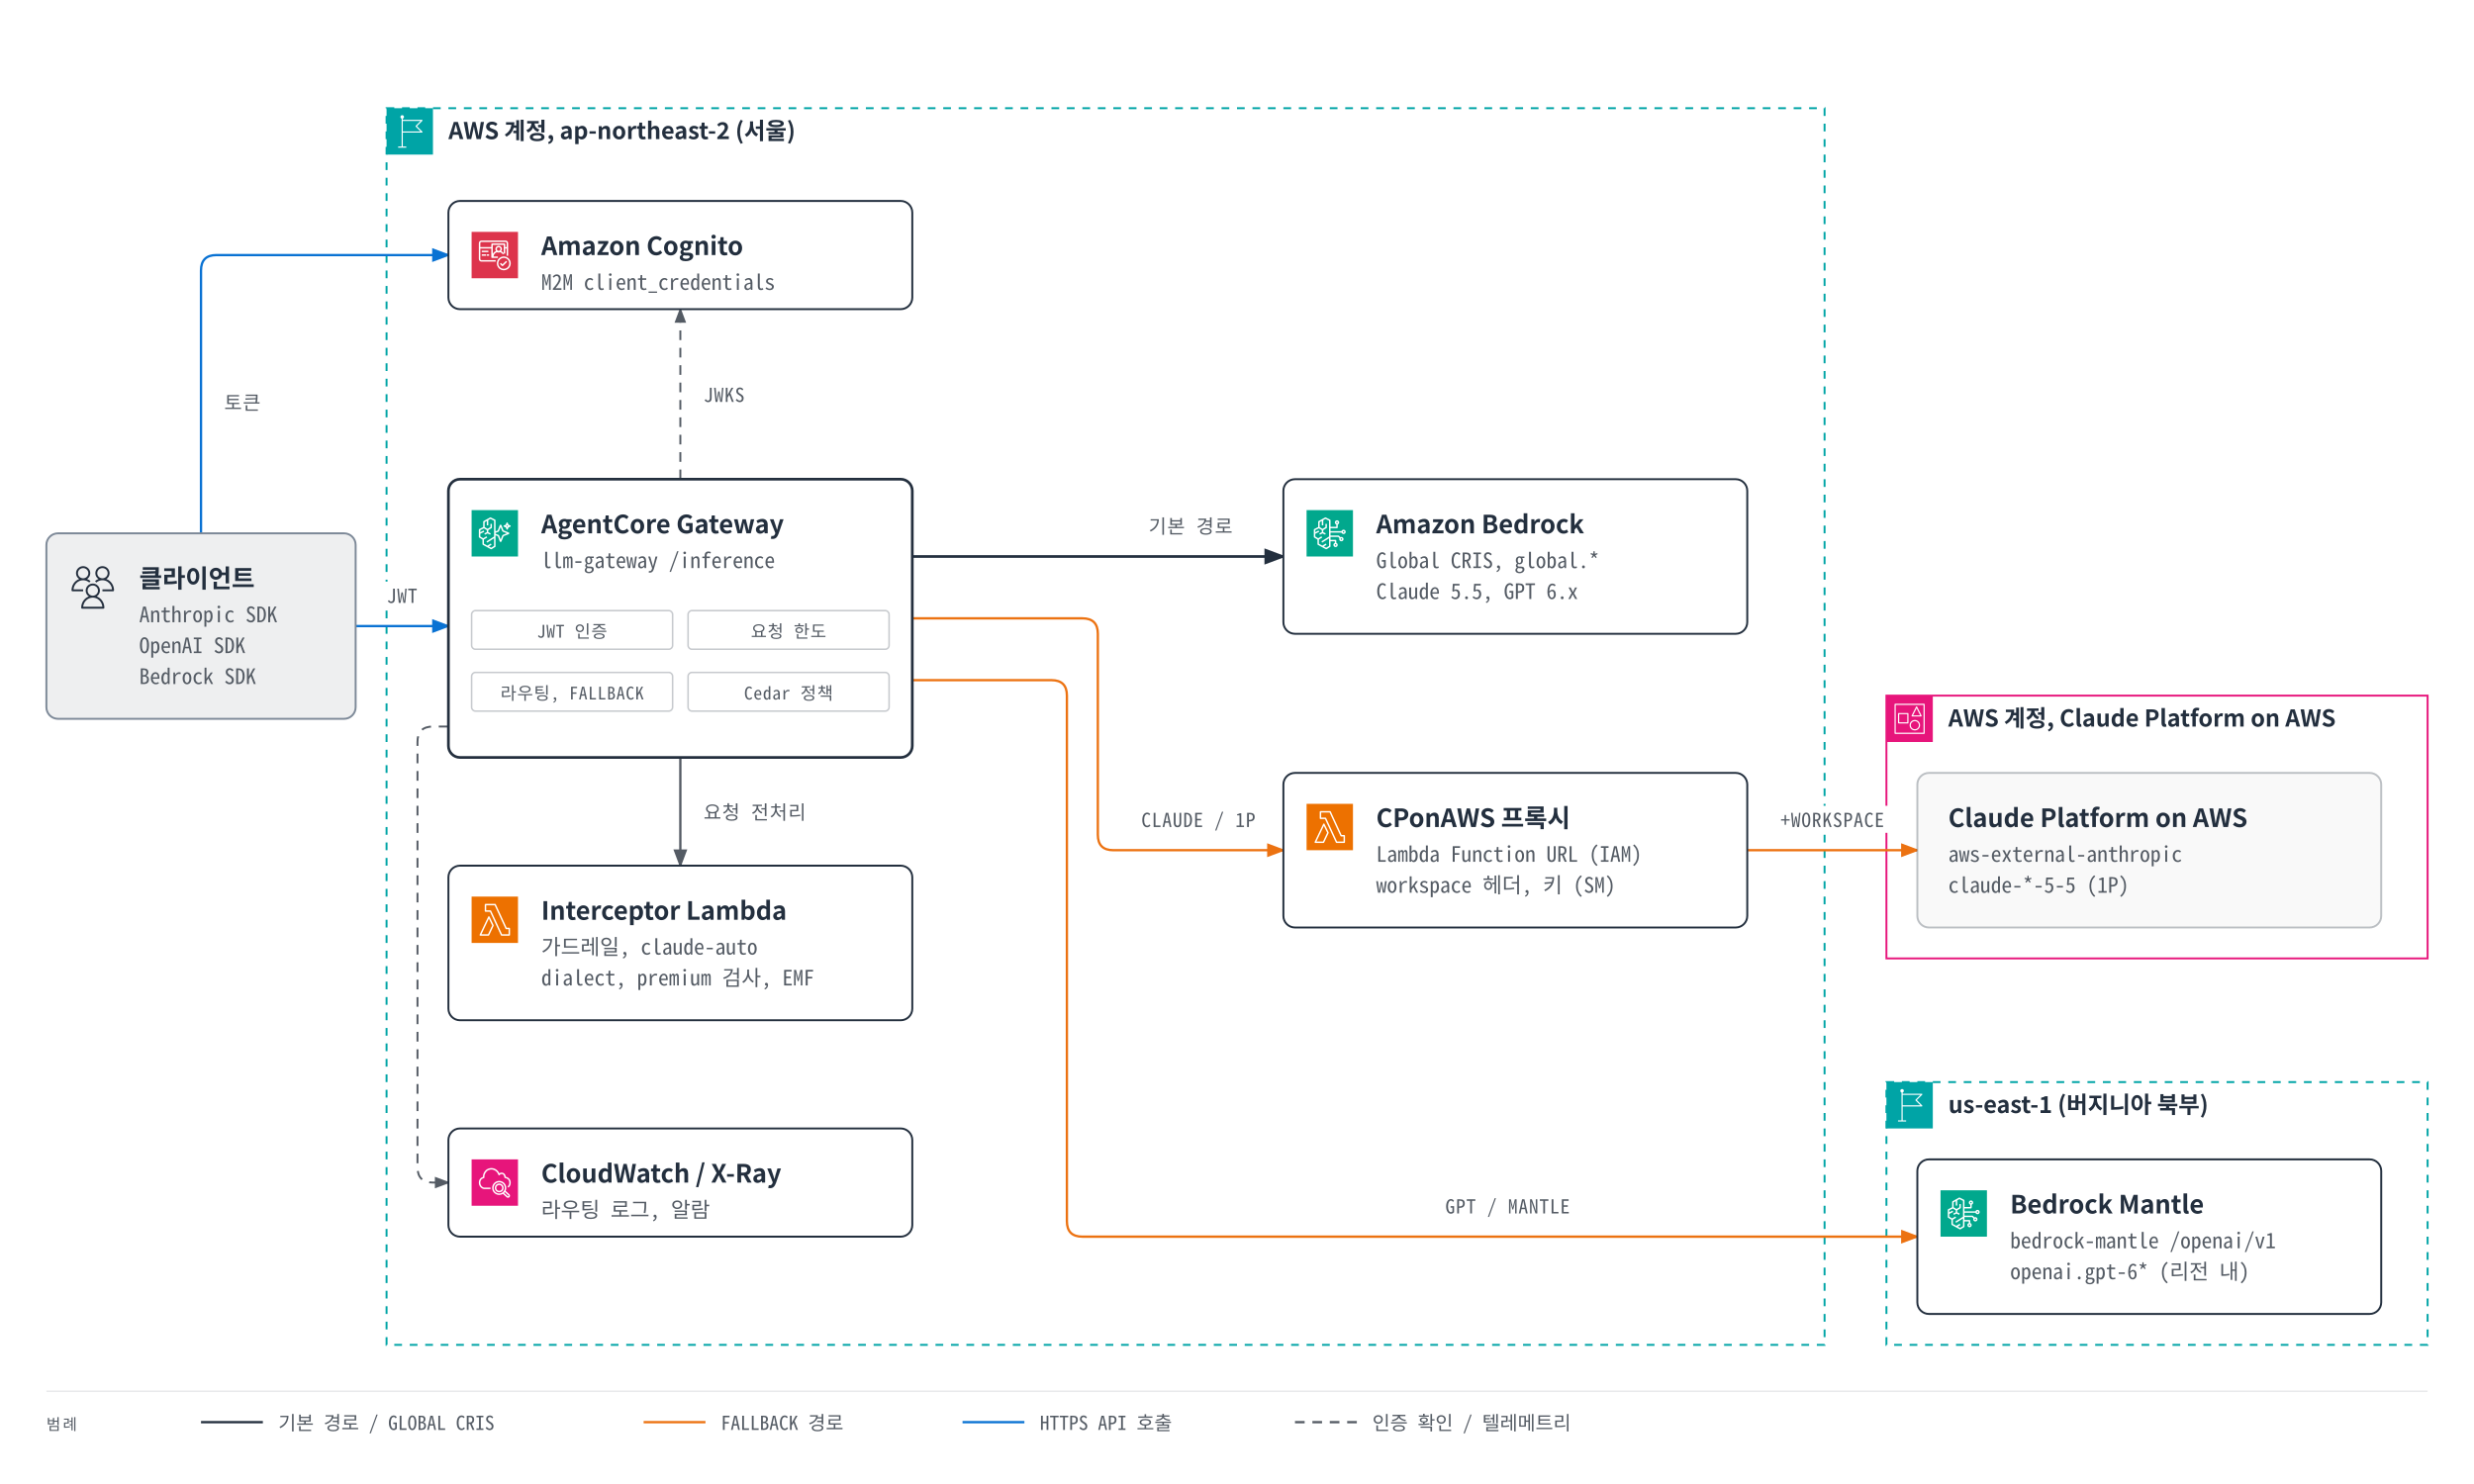
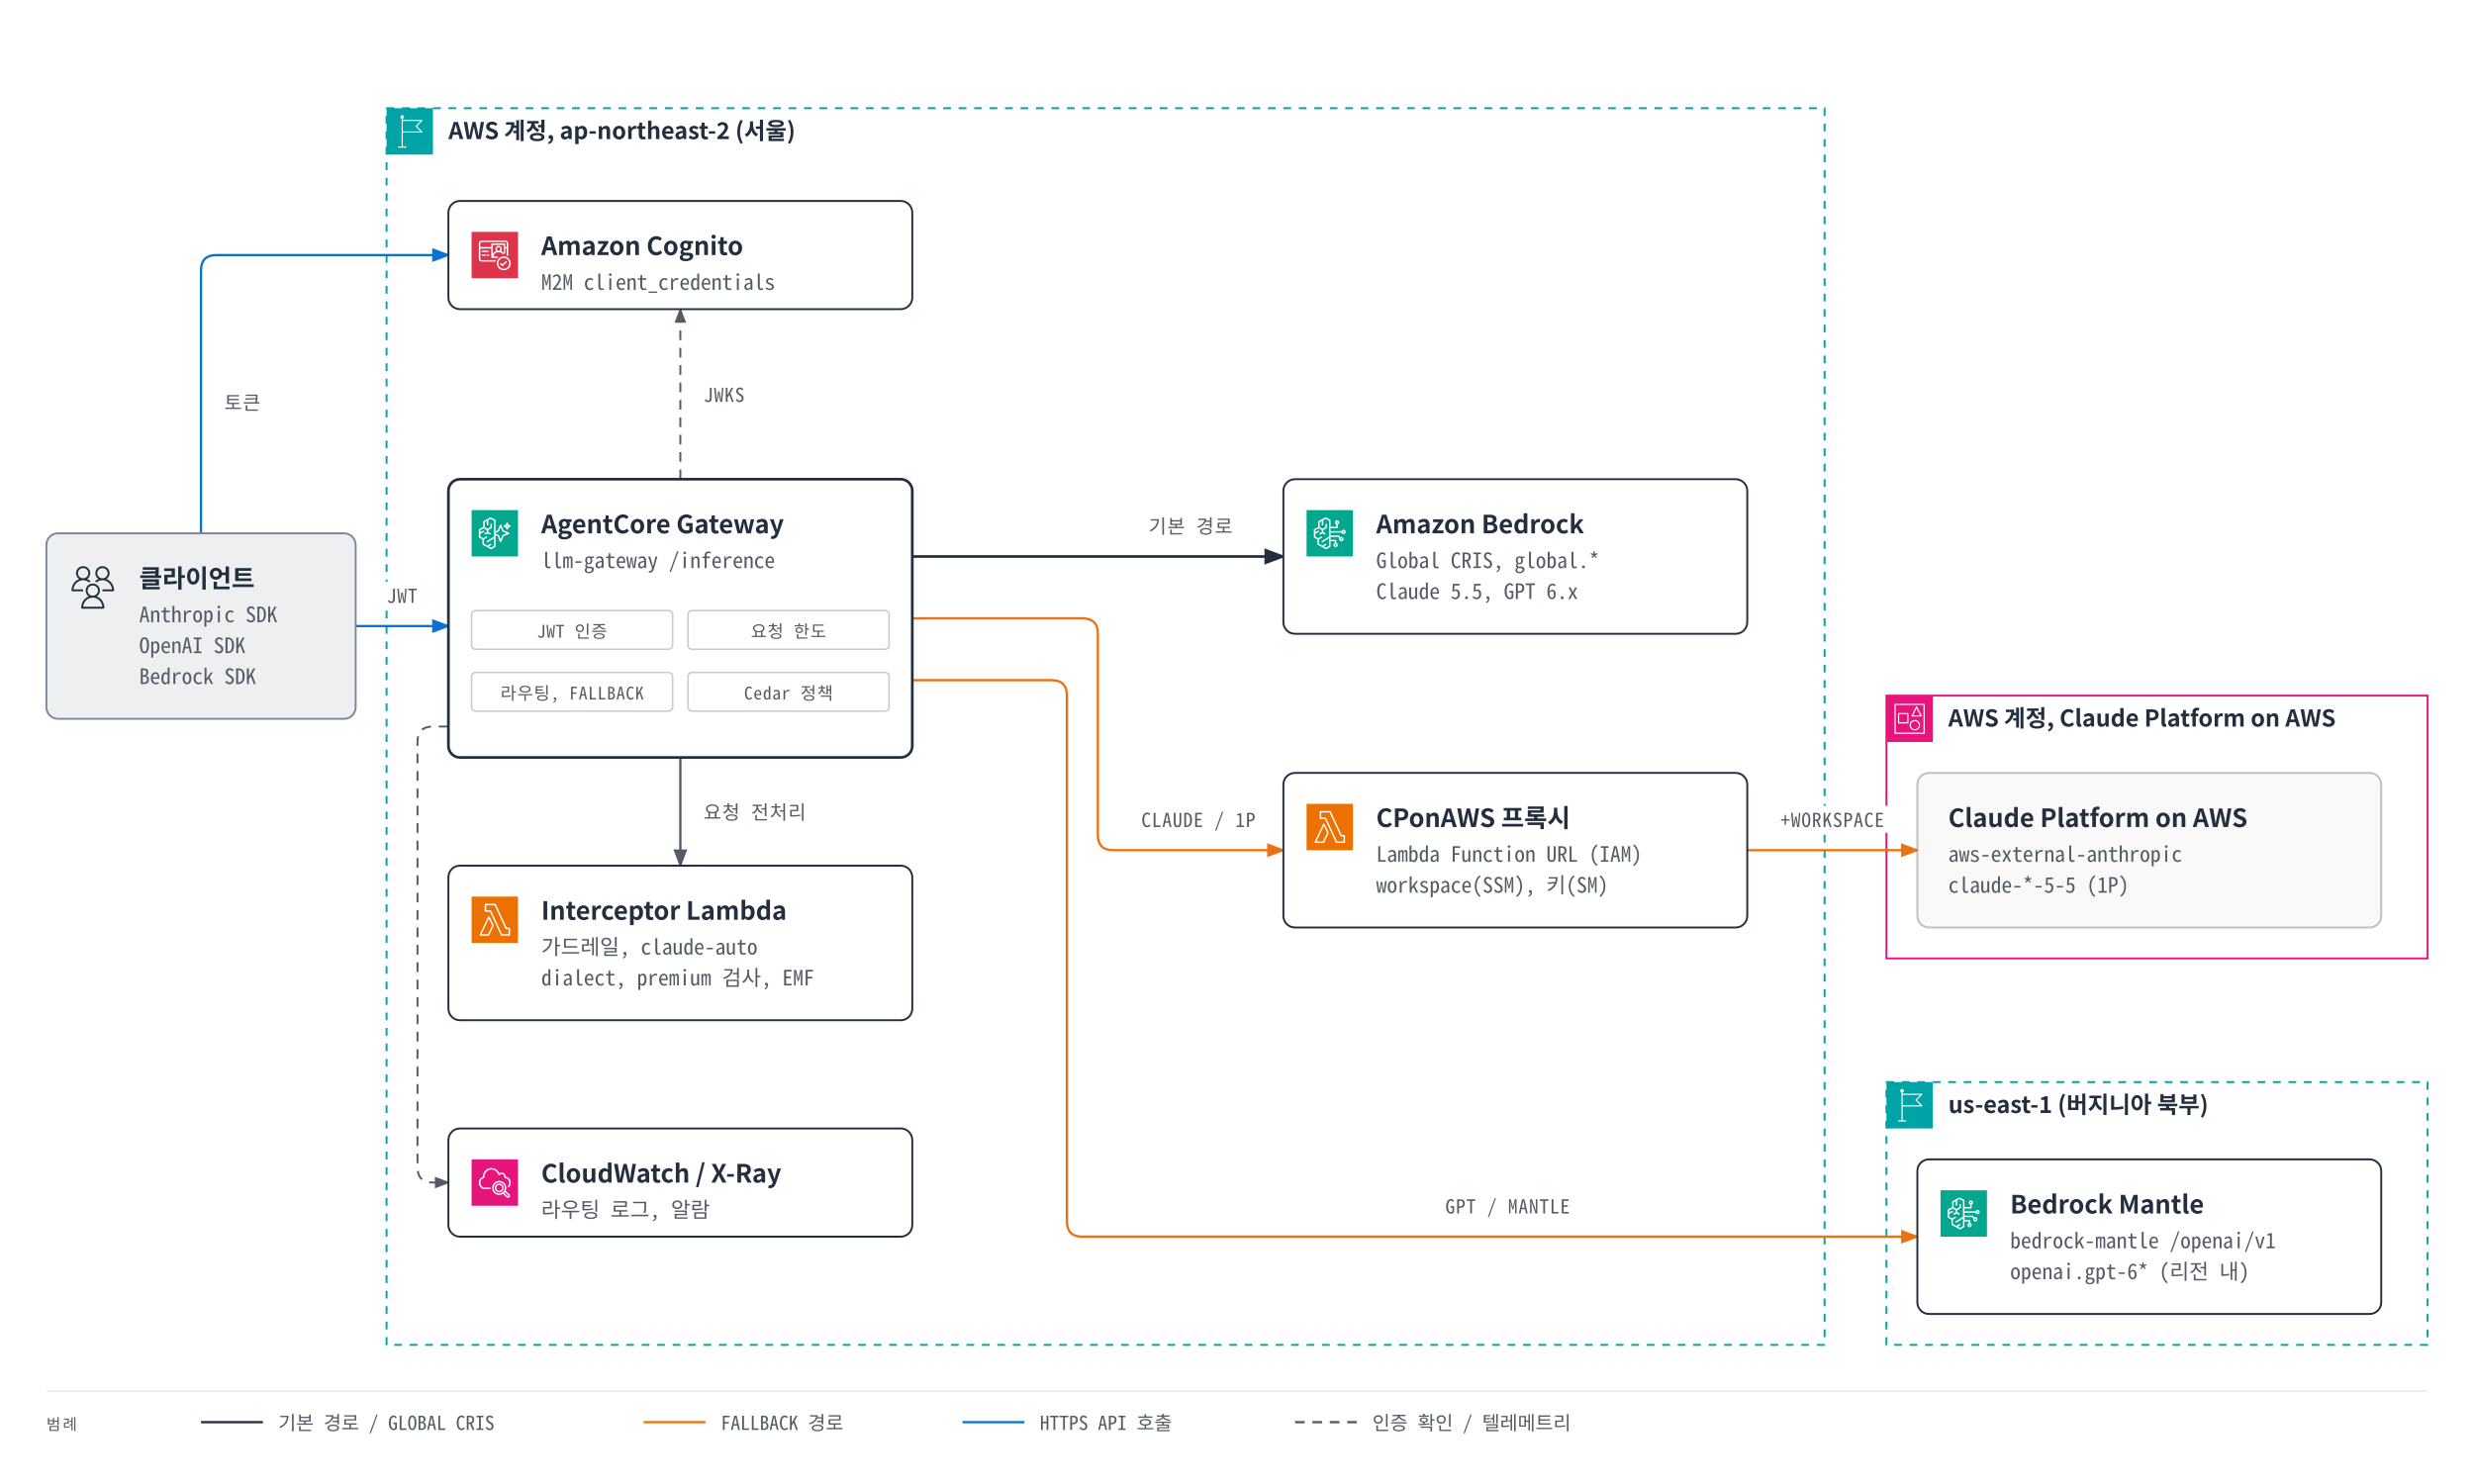
<svg xmlns="http://www.w3.org/2000/svg" viewBox="0 0 1280 768" role="img" aria-labelledby="arch-ko-title arch-ko-desc">
  <defs>
    <style>@font-face { font-family: 'Amazon Ember'; font-weight: 400; font-style: normal; src: local('Amazon Ember'), url('fonts/AmazonEmber_W_Rg.woff2') format('woff2'); }@font-face { font-family: 'Amazon Ember'; font-weight: 400; font-style: italic; src: local('Amazon Ember Italic'), local('Amazon Ember'), url('fonts/AmazonEmber_W_RgIt.woff2') format('woff2'); }@font-face { font-family: 'Amazon Ember'; font-weight: 600; font-style: normal; src: local('Amazon Ember Medium'), local('Amazon Ember'), url('fonts/AmazonEmber_W_SBd.woff2') format('woff2'); }@font-face { font-family: 'Amazon Ember'; font-weight: 700; font-style: normal; src: local('Amazon Ember Bold'), local('Amazon Ember'), url('fonts/AmazonEmber_W_Bd.woff2') format('woff2'); }@font-face { font-family: 'Amazon Ember Mono'; font-weight: 400; font-style: normal; src: local('Amazon Ember Mono'), url('fonts/AmazonEmberMono_W_Rg.woff2') format('woff2'); }@font-face { font-family: 'Amazon Ember Mono'; font-weight: 700; font-style: normal; src: local('Amazon Ember Mono Bold'), local('Amazon Ember Mono'), url('fonts/AmazonEmberMono_W_Bd.woff2') format('woff2'); }</style>
    <marker id="arch-ko-arrow" markerWidth="8" markerHeight="6" refX="7" refY="3" orient="auto">
      <polygon points="0 0, 8 3, 0 6" fill="#545B64" />
    </marker>
    <marker id="arch-ko-accent" markerWidth="8" markerHeight="6" refX="7" refY="3" orient="auto">
      <polygon points="0 0, 8 3, 0 6" fill="#EC7211" />
    </marker>
    <marker id="arch-ko-link" markerWidth="8" markerHeight="6" refX="7" refY="3" orient="auto">
      <polygon points="0 0, 8 3, 0 6" fill="#0972D3" />
    </marker>
    <marker id="arch-ko-ink" markerWidth="8" markerHeight="6" refX="7" refY="3" orient="auto">
      <polygon points="0 0, 8 3, 0 6" fill="#232F3E" />
    </marker>
  </defs>
  <rect width="100%" height="100%" fill="#ffffff" />
  <rect x="200" y="56" width="744" height="640" fill="none" stroke="#00A4A6" stroke-width="1" stroke-dasharray="4,4" />
  <g transform="translate(200,56) scale(0.6)" aria-hidden="true">
    <g stroke="none" stroke-width="1" fill="none" fill-rule="evenodd">
      <rect fill="#00A4A6" x="0" y="0" width="40" height="40" />
      <path d="M14,20.026 L14,11.026 L29.293,11.026 L25.146,15.172 C24.951,15.368 24.951,15.684 25.146,15.88 L29.293,20.026 L14,20.026 Z M26.207,15.526 L30.854,10.88 C30.996,10.736 31.039,10.522 30.962,10.335 C30.885,10.148 30.702,10.026 30.5,10.026 L14,10.026 L14,8.97 C14.596,8.76 15.026,8.198 15.026,7.531 C15.026,6.687 14.34,6 13.495,6 C12.65,6 11.963,6.687 11.963,7.531 C11.963,8.201 12.398,8.766 13,8.973 L13,33.026 L10,33.026 L10,34.026 L17,34.026 L17,33.026 L14,33.026 L14,21.026 L30.5,21.026 C30.702,21.026 30.885,20.904 30.962,20.717 C31.039,20.53 30.996,20.316 30.854,20.172 L26.207,15.526 Z" fill="#FFFFFF" />
    </g>
  </g>
  <text x="232" y="72" fill="#232F3E" font-size="12" font-weight="600" font-family="'Amazon Ember', 'Noto Sans CJK KR', 'Noto Sans KR', 'Apple SD Gothic Neo', 'Malgun Gothic', 'Helvetica Neue', Arial, sans-serif">AWS 계정, ap-northeast-2 (서울)</text>
  <rect x="976" y="360" width="280" height="136" fill="none" stroke="#E7157B" stroke-width="1" />
  <g transform="translate(976,360) scale(0.6)" aria-hidden="true">
    <g stroke="none" stroke-width="1" fill="none" fill-rule="evenodd">
      <rect fill="#E7157B" x="0" y="0" width="40" height="40" />
      <path d="M24.5,22 C26.43,22 28,23.57 28,25.5 C28,27.43 26.43,29 24.5,29 C22.57,29 21,27.43 21,25.5 C21,23.57 22.57,22 24.5,22 L24.5,22 Z M24.5,30 C26.981,30 29,27.981 29,25.5 C29,23.019 26.981,21 24.5,21 C22.019,21 20,23.019 20,25.5 C20,27.981 22.019,30 24.5,30 L24.5,30 Z M26.023,10.88 L29.084,17 L22.963,17 L26.023,10.88 Z M22.154,18 L29.893,18 C30.065,18 30.227,17.91 30.318,17.763 C30.409,17.615 30.417,17.432 30.34,17.276 L26.471,9.538 C26.301,9.2 25.746,9.2 25.576,9.538 L21.707,17.276 C21.63,17.432 21.638,17.615 21.729,17.763 C21.82,17.91 21.981,18 22.154,18 L22.154,18 Z M11,23 L18,23 L18,16 L11,16 L11,23 Z M10.5,24 L18.5,24 C18.776,24 19,23.776 19,23.5 L19,15.5 C19,15.224 18.776,15 18.5,15 L10.5,15 C10.224,15 10,15.224 10,15.5 L10,23.5 C10,23.776 10.224,24 10.5,24 L10.5,24 Z M8,32 L32,32 L32,8 L8,8 L8,32 Z M32.5,7 L7.5,7 C7.224,7 7,7.224 7,7.5 L7,32.5 C7,32.776 7.224,33 7.5,33 L32.5,33 C32.776,33 33,32.776 33,32.5 L33,7.5 C33,7.224 32.776,7 32.5,7 L32.5,7 Z" fill="#FFFFFF" />
    </g>
  </g>
  <text x="1008" y="376" fill="#232F3E" font-size="12" font-weight="600" font-family="'Amazon Ember', 'Noto Sans CJK KR', 'Noto Sans KR', 'Apple SD Gothic Neo', 'Malgun Gothic', 'Helvetica Neue', Arial, sans-serif">AWS 계정, Claude Platform on AWS</text>
  <rect x="976" y="560" width="280" height="136" fill="none" stroke="#00A4A6" stroke-width="1" stroke-dasharray="4,4" />
  <g transform="translate(976,560) scale(0.6)" aria-hidden="true">
    <g stroke="none" stroke-width="1" fill="none" fill-rule="evenodd">
      <rect fill="#00A4A6" x="0" y="0" width="40" height="40" />
      <path d="M14,20.026 L14,11.026 L29.293,11.026 L25.146,15.172 C24.951,15.368 24.951,15.684 25.146,15.88 L29.293,20.026 L14,20.026 Z M26.207,15.526 L30.854,10.88 C30.996,10.736 31.039,10.522 30.962,10.335 C30.885,10.148 30.702,10.026 30.5,10.026 L14,10.026 L14,8.97 C14.596,8.76 15.026,8.198 15.026,7.531 C15.026,6.687 14.34,6 13.495,6 C12.65,6 11.963,6.687 11.963,7.531 C11.963,8.201 12.398,8.766 13,8.973 L13,33.026 L10,33.026 L10,34.026 L17,34.026 L17,33.026 L14,33.026 L14,21.026 L30.5,21.026 C30.702,21.026 30.885,20.904 30.962,20.717 C31.039,20.53 30.996,20.316 30.854,20.172 L26.207,15.526 Z" fill="#FFFFFF" />
    </g>
  </g>
  <text x="1008" y="576" fill="#232F3E" font-size="12" font-weight="600" font-family="'Amazon Ember', 'Noto Sans CJK KR', 'Noto Sans KR', 'Apple SD Gothic Neo', 'Malgun Gothic', 'Helvetica Neue', Arial, sans-serif">us-east-1 (버지니아 북부)</text>
  <path d="M 104,276 V 140 Q 104,132 112,132 H 232" fill="none" stroke="#0972D3" stroke-width="1.2" marker-end="url(#arch-ko-link)" />
  <rect x="112" y="201" width="32" height="14" rx="2" fill="#ffffff" />
  <text x="116" y="212" fill="#545B64" font-size="10" font-family="'Amazon Ember Mono', 'D2Coding', 'Noto Sans Mono CJK KR', ui-monospace, monospace" text-anchor="start" letter-spacing="0.04em">토큰</text>
  <path d="M 184,324 H 232" fill="none" stroke="#0972D3" stroke-width="1.2" marker-end="url(#arch-ko-link)" />
  <rect x="192" y="301" width="32" height="14" rx="2" fill="#ffffff" />
  <text x="208" y="312" fill="#545B64" font-size="10" font-family="'Amazon Ember Mono', 'D2Coding', 'Noto Sans Mono CJK KR', ui-monospace, monospace" text-anchor="middle" letter-spacing="0.04em">JWT</text>
  <path d="M 352,248 V 160" fill="none" stroke="#545B64" stroke-width="1" stroke-dasharray="5,4" marker-end="url(#arch-ko-arrow)" />
  <rect x="360" y="197" width="36" height="14" rx="2" fill="#ffffff" />
  <text x="364" y="208" fill="#545B64" font-size="10" font-family="'Amazon Ember Mono', 'D2Coding', 'Noto Sans Mono CJK KR', ui-monospace, monospace" text-anchor="start" letter-spacing="0.04em">JWKS</text>
  <path d="M 352,392 V 448" fill="none" stroke="#545B64" stroke-width="1.2" marker-end="url(#arch-ko-arrow)" />
  <rect x="360" y="413" width="72" height="14" rx="2" fill="#ffffff" />
  <text x="364" y="424" fill="#545B64" font-size="10" font-family="'Amazon Ember Mono', 'D2Coding', 'Noto Sans Mono CJK KR', ui-monospace, monospace" text-anchor="start" letter-spacing="0.04em">요청 전처리</text>
  <path d="M 232,376 H 224 Q 216,376 216,384 V 604 Q 216,612 224,612 H 232" fill="none" stroke="#545B64" stroke-width="1" stroke-dasharray="5,4" marker-end="url(#arch-ko-arrow)" />
  <path d="M 472,288 H 664" fill="none" stroke="#232F3E" stroke-width="1.4" marker-end="url(#arch-ko-ink)" />
  <rect x="586" y="265" width="60" height="14" rx="2" fill="#ffffff" />
  <text x="616" y="276" fill="#545B64" font-size="10" font-family="'Amazon Ember Mono', 'D2Coding', 'Noto Sans Mono CJK KR', ui-monospace, monospace" text-anchor="middle" letter-spacing="0.04em">기본 경로</text>
  <path d="M 472,320 H 560 Q 568,320 568,328 V 432 Q 568,440 576,440 H 664" fill="none" stroke="#EC7211" stroke-width="1.2" marker-end="url(#arch-ko-accent)" />
  <rect x="576" y="417" width="88" height="14" rx="2" fill="#ffffff" />
  <text x="620" y="428" fill="#545B64" font-size="10" font-family="'Amazon Ember Mono', 'D2Coding', 'Noto Sans Mono CJK KR', ui-monospace, monospace" text-anchor="middle" letter-spacing="0.04em">CLAUDE / 1P</text>
  <path d="M 904,440 H 992" fill="none" stroke="#EC7211" stroke-width="1.2" marker-end="url(#arch-ko-accent)" />
  <rect x="908" y="417" width="80" height="14" rx="2" fill="#ffffff" />
  <text x="948" y="428" fill="#545B64" font-size="10" font-family="'Amazon Ember Mono', 'D2Coding', 'Noto Sans Mono CJK KR', ui-monospace, monospace" text-anchor="middle" letter-spacing="0.04em">+WORKSPACE</text>
  <path d="M 472,352 H 544 Q 552,352 552,360 V 632 Q 552,640 560,640 H 992" fill="none" stroke="#EC7211" stroke-width="1.2" marker-end="url(#arch-ko-accent)" />
  <rect x="734" y="617" width="92" height="14" rx="2" fill="#ffffff" />
  <text x="780" y="628" fill="#545B64" font-size="10" font-family="'Amazon Ember Mono', 'D2Coding', 'Noto Sans Mono CJK KR', ui-monospace, monospace" text-anchor="middle" letter-spacing="0.04em">GPT / MANTLE</text>
  <rect x="24" y="276" width="160" height="96" rx="6" fill="#ffffff" />
  <rect x="24" y="276" width="160" height="96" rx="6" fill="rgba(84,91,100,0.10)" stroke="#7D8998" stroke-width="1" />
  <g transform="translate(36,292) scale(0.5)" aria-hidden="true">
    <g stroke="none" stroke-width="1" fill="none" fill-rule="evenodd">
      <path d="M28.639,9.286 C28.639,6.371 31.052,4 34.019,4 C36.985,4 39.397,6.371 39.397,9.286 C39.397,12.201 36.985,14.572 34.019,14.572 C31.052,14.572 28.639,12.201 28.639,9.286 L28.639,9.286 Z M40.163,16.334 C39.516,15.932 38.833,15.6 38.128,15.333 C40.098,14.023 41.397,11.802 41.397,9.286 C41.397,5.269 38.087,2 34.019,2 C29.95,2 26.639,5.269 26.639,9.286 C26.639,11.796 27.932,14.014 29.895,15.325 C28.614,15.808 27.41,16.515 26.349,17.425 L27.652,18.943 C29.434,17.414 31.689,16.572 34,16.572 C35.802,16.572 37.569,17.077 39.109,18.033 C41.849,19.735 43.647,22.725 43.953,26 L34,26 L34,28 L45,28 C45.553,28 46,27.553 46,27 C46,22.657 43.764,18.57 40.163,16.334 L40.163,16.334 Z M8.639,9.286 C8.639,6.371 11.052,4 14.019,4 C16.985,4 19.397,6.371 19.397,9.286 C19.397,12.201 16.985,14.572 14.019,14.572 C11.052,14.572 8.639,12.201 8.639,9.286 L8.639,9.286 Z M14,26 L4.046,26 C4.53,20.717 8.81,16.572 14,16.572 C15.802,16.572 17.569,17.077 19.109,18.033 C19.541,18.302 19.958,18.608 20.349,18.943 L21.652,17.426 C21.184,17.024 20.684,16.657 20.163,16.334 C19.516,15.932 18.833,15.6 18.128,15.333 C20.098,14.023 21.397,11.802 21.397,9.286 C21.397,5.269 18.087,2 14.019,2 C9.95,2 6.639,5.269 6.639,9.286 C6.639,11.801 7.937,14.023 9.907,15.332 C5.302,17.071 2,21.638 2,27 C2,27.553 2.448,28 3,28 L14,28 L14,26 Z M14.046,44 C14.53,38.717 18.81,34.572 24,34.572 C25.802,34.572 27.569,35.077 29.109,36.033 C31.849,37.735 33.647,40.725 33.953,44 L14.046,44 Z M18.639,27.286 C18.639,24.371 21.052,22 24.019,22 C26.985,22 29.397,24.371 29.397,27.286 C29.397,30.201 26.985,32.572 24.019,32.572 C21.052,32.572 18.639,30.201 18.639,27.286 L18.639,27.286 Z M30.163,34.334 C29.516,33.932 28.833,33.6 28.128,33.333 C30.098,32.023 31.397,29.802 31.397,27.286 C31.397,23.269 28.087,20 24.019,20 C19.95,20 16.639,23.269 16.639,27.286 C16.639,29.801 17.937,32.023 19.907,33.332 C15.302,35.071 12,39.638 12,45 C12,45.553 12.448,46 13,46 L35,46 C35.553,46 36,45.553 36,45 C36,40.657 33.764,36.57 30.163,34.334 L30.163,34.334 Z" fill="#242F3E" />
    </g>
  </g>
  <text x="72" y="304" fill="#232F3E" font-size="13" font-weight="600" font-family="'Amazon Ember', 'Noto Sans CJK KR', 'Noto Sans KR', 'Apple SD Gothic Neo', 'Malgun Gothic', 'Helvetica Neue', Arial, sans-serif">클라이언트</text>
  <text x="72" y="322" fill="#545B64" font-size="11" font-family="'Amazon Ember Mono', 'D2Coding', 'Noto Sans Mono CJK KR', ui-monospace, monospace">Anthropic SDK</text>
  <text x="72" y="338" fill="#545B64" font-size="11" font-family="'Amazon Ember Mono', 'D2Coding', 'Noto Sans Mono CJK KR', ui-monospace, monospace">OpenAI SDK</text>
  <text x="72" y="354" fill="#545B64" font-size="11" font-family="'Amazon Ember Mono', 'D2Coding', 'Noto Sans Mono CJK KR', ui-monospace, monospace">Bedrock SDK</text>
  <rect x="232" y="104" width="240" height="56" rx="6" fill="#ffffff" />
  <rect x="232" y="104" width="240" height="56" rx="6" fill="#ffffff" stroke="#232F3E" stroke-width="1" />
  <g transform="translate(244,120) scale(0.375)" aria-hidden="true">
    <g stroke="none" stroke-width="1" fill="none" fill-rule="evenodd">
      <g fill="#DD344C">
        <rect x="0" y="0" width="64" height="64" />
      </g>
      <path d="M48.385,21.006 L48.385,15.703 C48.385,14.781 47.767,14.001 47.035,14.001 L13.371,14.001 C12.638,14.001 12.02,14.781 12.02,15.703 L12.02,21.006 L27.172,21.006 L27.172,17.004 C27.172,16.451 27.624,16.003 28.182,16.003 L45.355,16.003 C45.913,16.003 46.365,16.451 46.365,17.004 L46.365,21.006 L48.385,21.006 Z M44.345,18.004 L29.193,18.004 L29.193,30.388 C30.153,28.588 31.747,27.159 33.726,26.403 C33.119,25.632 32.772,24.674 32.772,23.666 C32.772,21.199 34.811,19.192 37.318,19.192 C39.824,19.192 41.864,21.199 41.864,23.666 C41.864,24.74 41.466,25.752 40.784,26.545 C42.197,27.161 43.436,28.145 44.345,29.391 L44.345,18.004 Z M39.843,23.666 C39.843,22.302 38.711,21.194 37.318,21.194 C35.925,21.194 34.793,22.302 34.793,23.666 C34.793,24.563 35.291,25.389 36.094,25.824 C36.845,26.229 37.773,26.236 38.538,25.823 C39.343,25.389 39.843,24.563 39.843,23.666 L39.843,23.666 Z M48.386,33.015 L48.385,23.008 L46.365,23.008 L46.365,30.013 L44.652,30.013 L43.006,30.998 C42.16,29.613 40.805,28.574 39.251,28.104 C37.877,28.711 36.272,28.705 34.915,28.104 C32.253,28.906 30.405,31.264 30.235,34.016 L36.264,34.016 L36.264,36.017 L28.182,36.017 C27.624,36.017 27.172,35.569 27.172,35.016 L27.172,23.008 L12.02,23.008 L12.02,37.318 C12.02,38.24 12.638,39.019 13.371,39.019 L33.233,39.019 L33.233,41.021 L13.371,41.021 C11.512,41.021 10,39.359 10,37.318 L10,15.703 C10,13.661 11.512,12 13.371,12 L47.035,12 C48.893,12 50.405,13.661 50.405,15.703 L50.405,33.015 L48.386,33.015 Z M43.305,46.994 L48.932,41.42 L47.503,40.005 L42.591,44.871 L40.476,42.776 L39.047,44.191 L41.877,46.994 C42.066,47.182 42.322,47.287 42.591,47.287 C42.859,47.287 43.115,47.182 43.305,46.994 L43.305,46.994 Z M45.317,35.963 L45.317,35.963 C47.817,36.266 49.998,37.782 51.15,40.02 C51.84,41.36 52.107,42.863 51.923,44.364 C51.742,45.849 51.132,47.232 50.158,48.361 C49.466,49.164 48.592,49.828 47.632,50.279 C46.346,50.886 44.914,51.117 43.489,50.944 C42.105,50.776 40.798,50.234 39.709,49.377 C37.618,47.73 36.562,45.174 36.884,42.543 C37.188,40.055 38.707,37.885 40.948,36.737 C42.019,36.189 43.195,35.908 44.393,35.908 C44.7,35.908 45.008,35.926 45.317,35.963 L45.317,35.963 Z M48.498,52.087 C49.713,51.516 50.82,50.676 51.694,49.661 C52.927,48.231 53.699,46.482 53.929,44.605 C54.161,42.708 53.823,40.807 52.95,39.11 C51.492,36.279 48.731,34.36 45.562,33.977 C43.65,33.742 41.729,34.085 40.02,34.96 C37.185,36.411 35.262,39.156 34.878,42.301 C34.472,45.63 35.808,48.86 38.452,50.944 C39.832,52.03 41.49,52.718 43.245,52.93 C43.633,52.977 44.023,53 44.41,53 C45.823,53 47.217,52.691 48.498,52.087 L48.498,52.087 Z M21.111,33.015 L24.142,33.015 L24.142,31.013 L21.111,31.013 L21.111,33.015 Z M14.041,33.015 L20.101,33.015 L20.101,31.013 L14.041,31.013 L14.041,33.015 Z M14.041,28.011 L23.132,28.011 L23.132,26.01 L14.041,26.01 L14.041,28.011 Z" fill="#FFFFFF" />
    </g>
  </g>
  <text x="280" y="132" fill="#232F3E" font-size="13" font-weight="600" font-family="'Amazon Ember', 'Noto Sans CJK KR', 'Noto Sans KR', 'Apple SD Gothic Neo', 'Malgun Gothic', 'Helvetica Neue', Arial, sans-serif">Amazon Cognito</text>
  <text x="280" y="150" fill="#545B64" font-size="11" font-family="'Amazon Ember Mono', 'D2Coding', 'Noto Sans Mono CJK KR', ui-monospace, monospace">M2M client_credentials</text>
  <rect x="232" y="248" width="240" height="144" rx="6" fill="#ffffff" />
  <rect x="232" y="248" width="240" height="144" rx="6" fill="#ffffff" stroke="#232F3E" stroke-width="1.4" />
  <g transform="translate(244,264) scale(0.375)" aria-hidden="true">
    <g>
      <rect width="64" height="64" fill="#01A88D" />
      <path d="M53.372 21.073L50.897 20.08L49.933 17.634C49.781 17.252 49.413 17.001 49.002 17.001C48.591 17.002 48.222 17.253 48.071 17.636L47.098 20.116L44.638 21.07C44.253 21.22 43.999 21.591 44 22.005C44.001 22.418 44.257 22.789 44.643 22.936L47.155 23.897L48.062 26.348C48.205 26.735 48.572 26.995 48.985 27.001H49C49.407 27.001 49.774 26.754 49.928 26.375L50.938 23.869L53.36 22.934C53.743 22.786 53.997 22.418 54 22.007C54.003 21.597 53.754 21.226 53.372 21.073ZM49.813 22.159C49.556 22.259 49.35 22.461 49.246 22.718L49.04 23.229L48.873 22.777C48.773 22.507 48.562 22.293 48.293 22.19L47.782 21.995L48.23 21.821C48.49 21.72 48.697 21.515 48.799 21.254L49.004 20.732L49.159 21.127C49.25 21.437 49.488 21.686 49.793 21.792L50.27 21.983L49.813 22.159ZM51.215 30.853L44.008 27.963L41.197 20.838C41.008 20.357 40.551 20.046 40.034 20.046C39.517 20.046 39.059 20.357 38.87 20.839L36.031 28.075L33.001 29.251L33.002 13.998C33.002 13.619 32.788 13.273 32.449 13.104L26.447 10.105C26.151 9.958 25.803 9.966 25.515 10.126L16.515 15.126C16.197 15.302 16 15.637 16 16V23.382L10.553 26.105C10.214 26.275 10 26.621 10 27V37C10 37.351 10.184 37.677 10.485 37.857L15 40.566V47C15 47.366 15.2 47.703 15.521 47.878L26.521 53.878C26.671 53.959 26.835 54 27 54C27.179 54 27.356 53.952 27.515 53.857L32.515 50.857C32.815 50.677 33 50.351 33 50L33.001 34.765L36.214 35.993L38.866 43.162C39.046 43.649 39.499 43.97 40.019 43.977C40.025 43.977 40.032 43.978 40.039 43.978C40.551 43.978 41.004 43.673 41.198 43.195L44.14 35.905L51.199 33.18C51.682 32.994 51.996 32.539 52 32.022C52.003 31.504 51.695 31.045 51.215 30.853ZM26.977 51.848L23.774 50.102L27.515 47.857L26.485 46.143L21.738 48.991L17 46.406V40.566L21.515 37.857L20.485 36.143L16 38.834L12 36.434V32.618L17.447 29.895L16.553 28.105L12 30.382V27.618L16.956 25.14L21 27.566V30.382L17.553 32.105L18.447 33.895L22.003 32.117L25.557 33.877L26.443 32.085L23 30.38V27.566L27.515 24.857C27.815 24.677 28 24.351 28 24V19H26V23.434L22 25.834L18 23.434V16.588L21 14.922V21H23V13.811L26.024 12.13L31.002 14.616L31.001 36.45L20.463 43.156L21.537 44.844L31.001 38.822L31 49.434L26.977 51.848ZM43.015 34.195C42.757 34.295 42.551 34.498 42.447 34.754L40.068 40.649L37.932 34.873C37.832 34.603 37.62 34.39 37.352 34.287L33.001 32.624L33.001 31.395L37.163 29.78C37.424 29.679 37.631 29.474 37.732 29.213L40.036 23.344L42.243 28.939C42.318 29.291 42.585 29.575 42.926 29.684L48.702 32L43.015 34.195Z" fill="white" />
    </g>
  </g>
  <text x="280" y="276" fill="#232F3E" font-size="13" font-weight="600" font-family="'Amazon Ember', 'Noto Sans CJK KR', 'Noto Sans KR', 'Apple SD Gothic Neo', 'Malgun Gothic', 'Helvetica Neue', Arial, sans-serif">AgentCore Gateway</text>
  <text x="280" y="294" fill="#545B64" font-size="11" font-family="'Amazon Ember Mono', 'D2Coding', 'Noto Sans Mono CJK KR', ui-monospace, monospace">llm-gateway /inference</text>
  <rect x="244" y="316" width="104" height="20" rx="2" fill="#ffffff" stroke="rgba(35,47,62,0.25)" stroke-width="0.8" />
  <text x="296" y="330" fill="#545B64" font-size="9" font-family="'Amazon Ember Mono', 'D2Coding', 'Noto Sans Mono CJK KR', ui-monospace, monospace" text-anchor="middle" letter-spacing="0.04em">JWT 인증</text>
  <rect x="356" y="316" width="104" height="20" rx="2" fill="#ffffff" stroke="rgba(35,47,62,0.25)" stroke-width="0.8" />
  <text x="408" y="330" fill="#545B64" font-size="9" font-family="'Amazon Ember Mono', 'D2Coding', 'Noto Sans Mono CJK KR', ui-monospace, monospace" text-anchor="middle" letter-spacing="0.04em">요청 한도</text>
  <rect x="244" y="348" width="104" height="20" rx="2" fill="#ffffff" stroke="rgba(35,47,62,0.25)" stroke-width="0.8" />
  <text x="296" y="362" fill="#545B64" font-size="9" font-family="'Amazon Ember Mono', 'D2Coding', 'Noto Sans Mono CJK KR', ui-monospace, monospace" text-anchor="middle" letter-spacing="0.04em">라우팅, FALLBACK</text>
  <rect x="356" y="348" width="104" height="20" rx="2" fill="#ffffff" stroke="rgba(35,47,62,0.25)" stroke-width="0.8" />
  <text x="408" y="362" fill="#545B64" font-size="9" font-family="'Amazon Ember Mono', 'D2Coding', 'Noto Sans Mono CJK KR', ui-monospace, monospace" text-anchor="middle" letter-spacing="0.04em">Cedar 정책</text>
  <rect x="232" y="448" width="240" height="80" rx="6" fill="#ffffff" />
  <rect x="232" y="448" width="240" height="80" rx="6" fill="#ffffff" stroke="#232F3E" stroke-width="1" />
  <g transform="translate(244,464) scale(0.375)" aria-hidden="true">
    <g stroke="none" stroke-width="1" fill="none" fill-rule="evenodd">
      <g fill="#ED7100">
        <rect x="0" y="0" width="64" height="64" />
      </g>
      <path d="M22.679,52 L13.574,52 L23.838,30.41 L28.4,39.861 L22.679,52 Z M24.727,27.667 C24.561,27.321 24.212,27.103 23.831,27.103 L23.828,27.103 C23.445,27.104 23.097,27.325 22.932,27.672 L11.097,52.569 C10.95,52.879 10.971,53.243 11.154,53.534 C11.335,53.824 11.654,54 11.996,54 L23.31,54 C23.695,54 24.045,53.777 24.21,53.428 L30.404,40.284 C30.533,40.01 30.532,39.692 30.399,39.42 L24.727,27.667 Z M51.008,52 L41.986,52 L26.955,19.578 C26.791,19.226 26.439,19 26.052,19 L20.128,19 L20.135,12 L31.815,12 L46.775,44.42 C46.938,44.774 47.291,45 47.679,45 L51.008,45 L51.008,52 Z M52.004,43 L48.314,43 L33.354,10.58 C33.191,10.226 32.838,10 32.451,10 L19.14,10 C18.591,10 18.145,10.447 18.144,10.999 L18.136,19.999 C18.136,20.265 18.241,20.519 18.427,20.707 C18.614,20.895 18.867,21 19.131,21 L25.417,21 L40.448,53.422 C40.611,53.774 40.963,54 41.35,54 L52.004,54 C52.555,54 53,53.552 53,53 L53,44 C53,43.448 52.555,43 52.004,43 L52.004,43 Z" fill="#FFFFFF" />
    </g>
  </g>
  <text x="280" y="476" fill="#232F3E" font-size="13" font-weight="600" font-family="'Amazon Ember', 'Noto Sans CJK KR', 'Noto Sans KR', 'Apple SD Gothic Neo', 'Malgun Gothic', 'Helvetica Neue', Arial, sans-serif">Interceptor Lambda</text>
  <text x="280" y="494" fill="#545B64" font-size="11" font-family="'Amazon Ember Mono', 'D2Coding', 'Noto Sans Mono CJK KR', ui-monospace, monospace">가드레일, claude-auto</text>
  <text x="280" y="510" fill="#545B64" font-size="11" font-family="'Amazon Ember Mono', 'D2Coding', 'Noto Sans Mono CJK KR', ui-monospace, monospace">dialect, premium 검사, EMF</text>
  <rect x="232" y="584" width="240" height="56" rx="6" fill="#ffffff" />
  <rect x="232" y="584" width="240" height="56" rx="6" fill="#ffffff" stroke="#232F3E" stroke-width="1" />
  <g transform="translate(244,600) scale(0.375)" aria-hidden="true">
    <g stroke="none" stroke-width="1" fill="none" fill-rule="evenodd">
      <g fill="#E7157B">
        <rect x="0" y="0" width="64" height="64" />
      </g>
      <path d="M42.184,39.381 C42.184,37.128 40.347,35.295 38.089,35.295 C35.831,35.295 33.995,37.128 33.995,39.381 C33.995,41.634 35.831,43.467 38.089,43.467 C40.347,43.467 42.184,41.634 42.184,39.381 L42.184,39.381 Z M44.184,39.381 C44.184,42.734 41.45,45.462 38.089,45.462 C34.729,45.462 31.995,42.734 31.995,39.381 C31.995,36.028 34.729,33.3 38.089,33.3 C41.45,33.3 44.184,36.028 44.184,39.381 L44.184,39.381 Z M50.743,49.616 L45.846,45.216 C45.524,45.64 45.17,46.038 44.785,46.405 L49.671,50.803 C49.997,51.095 50.505,51.071 50.802,50.744 C51.096,50.418 51.07,49.911 50.743,49.616 L50.743,49.616 Z M38.089,47.092 C42.351,47.092 45.818,43.632 45.818,39.381 C45.818,35.13 42.351,31.671 38.089,31.671 C33.829,31.671 30.362,35.13 30.362,39.381 C30.362,43.632 33.829,47.092 38.089,47.092 L38.089,47.092 Z M52.081,48.134 C53.227,49.167 53.319,50.936 52.288,52.08 C51.735,52.69 50.971,53 50.205,53 C49.538,53 48.868,52.766 48.333,52.287 L43.172,47.641 C41.691,48.552 39.954,49.087 38.089,49.087 C32.725,49.087 28.362,44.733 28.362,39.381 C28.362,34.029 32.725,29.675 38.089,29.675 C43.454,29.675 47.818,34.029 47.818,39.381 C47.818,40.845 47.482,42.229 46.897,43.476 L52.081,48.134 Z M17.697,23.538 C17.697,23.939 17.72,24.338 17.767,24.723 C17.802,25.006 17.713,25.291 17.524,25.505 C17.375,25.671 17.177,25.783 16.961,25.824 C15.084,26.308 12,27.772 12,32.157 C12,35.48 13.836,37.314 15.377,38.268 C16.049,38.69 16.64,38.905 17.138,38.91 L26.127,38.91 L26.127,40.906 L17.127,40.906 C16.243,40.897 15.3,40.577 14.317,39.959 C12.708,38.964 10,36.621 10,32.157 C10,26.888 13.526,24.864 15.71,24.117 C15.702,23.924 15.697,23.731 15.697,23.538 C15.697,19.16 18.673,14.622 22.621,12.978 C27.232,11.051 32.119,12.007 35.687,15.534 C36.734,16.567 37.604,17.808 38.285,19.236 C39.203,18.551 40.304,18.175 41.459,18.175 C43.874,18.175 46.587,19.968 47.122,23.89 C50.58,24.722 54,27.278 54,32.217 C54,35.108 52.864,37.457 50.713,39.009 L49.541,37.393 C51.173,36.214 52,34.473 52,32.217 C52,27.239 47.811,26 46.01,25.698 C45.743,25.653 45.505,25.502 45.351,25.279 C45.208,25.072 45.15,24.818 45.186,24.571 C44.931,21.532 43.141,20.17 41.459,20.17 C40.402,20.17 39.409,20.686 38.734,21.586 C38.514,21.879 38.156,22.03 37.786,21.975 C37.422,21.921 37.118,21.672 36.993,21.326 C36.359,19.574 35.446,18.103 34.281,16.951 C32.851,15.54 28.933,12.507 23.391,14.819 C20.198,16.149 17.697,19.978 17.697,23.538 L17.697,23.538 Z" fill="#FFFFFF" />
    </g>
  </g>
  <text x="280" y="612" fill="#232F3E" font-size="13" font-weight="600" font-family="'Amazon Ember', 'Noto Sans CJK KR', 'Noto Sans KR', 'Apple SD Gothic Neo', 'Malgun Gothic', 'Helvetica Neue', Arial, sans-serif">CloudWatch / X-Ray</text>
  <text x="280" y="630" fill="#545B64" font-size="11" font-family="'Amazon Ember Mono', 'D2Coding', 'Noto Sans Mono CJK KR', ui-monospace, monospace">라우팅 로그, 알람</text>
  <rect x="664" y="248" width="240" height="80" rx="6" fill="#ffffff" />
  <rect x="664" y="248" width="240" height="80" rx="6" fill="#ffffff" stroke="#232F3E" stroke-width="1" />
  <g transform="translate(676,264) scale(0.375)" aria-hidden="true">
    <g stroke="none" stroke-width="1" fill="none" fill-rule="evenodd">
      <g fill="#01A88D">
        <rect x="0" y="0" width="64" height="64" />
      </g>
      <g transform="translate(10, 10)" fill="#FFFFFF">
        <path d="M41,21 C40.448,21 40,20.551 40,20 C40,19.449 40.448,19 41,19 C41.552,19 42,19.449 42,20 C42,20.551 41.552,21 41,21 L41,21 Z M16.977,41.848 L13.774,40.102 L17.515,37.857 L16.485,36.143 L11.738,38.991 L7,36.406 L7,30.566 L11.515,27.857 L10.485,26.143 L6,28.834 L2,26.434 L2,22.618 L7.447,19.895 L6.553,18.105 L2,20.382 L2,17.618 L6.956,15.14 L11,17.566 L11,20.382 L7.553,22.105 L8.447,23.895 L12.003,22.117 L15.557,23.877 L16.443,22.085 L13,20.38 L13,17.566 L17.515,14.857 C17.815,14.677 18,14.351 18,14 L18,9 L16,9 L16,13.434 L12,15.834 L8,13.434 L8,6.588 L11,4.922 L11,11 L13,11 L13,3.811 L16.024,2.13 L21.002,4.616 L21.001,26.45 L10.463,33.156 L11.537,34.844 L21.001,28.822 L21,39.434 L16.977,41.848 Z M38,29 C38.552,29 39,29.449 39,30 C39,30.551 38.552,31 38,31 C37.448,31 37,30.551 37,30 C37,29.449 37.448,29 38,29 L38,29 Z M30,39 C29.448,39 29,38.551 29,38 C29,37.449 29.448,37 30,37 C30.552,37 31,37.449 31,38 C31,38.551 30.552,39 30,39 L30,39 Z M32,6 C32.552,6 33,6.449 33,7 C33,7.551 32.552,8 32,8 C31.448,8 31,7.551 31,7 C31,6.449 31.448,6 32,6 L32,6 Z M41,17 C39.698,17 38.598,17.839 38.184,19 L23.001,19 L23.001,15 L32,15 C32.553,15 33,14.552 33,14 L33,9.816 C34.161,9.402 35,8.302 35,7 C35,5.346 33.654,4 32,4 C30.346,4 29,5.346 29,7 C29,8.302 29.839,9.402 31,9.816 L31,13 L23.001,13 L23.002,3.998 C23.002,3.619 22.788,3.273 22.449,3.104 L16.447,0.105 C16.151,-0.042 15.803,-0.034 15.515,0.126 L6.515,5.126 C6.197,5.302 6,5.637 6,6 L6,13.382 L0.553,16.105 C0.214,16.275 0,16.621 0,17 L0,27 C0,27.351 0.185,27.677 0.485,27.857 L5,30.566 L5,37 C5,37.366 5.2,37.703 5.521,37.878 L16.521,43.878 C16.671,43.959 16.835,44 17,44 C17.179,44 17.356,43.952 17.515,43.857 L22.515,40.857 C22.815,40.677 23,40.351 23,40 L23,33 L29,33 L29,35.184 C27.839,35.598 27,36.698 27,38 C27,39.654 28.346,41 30,41 C31.654,41 33,39.654 33,38 C33,36.698 32.161,35.598 31,35.184 L31,32 C31,31.448 30.553,31 30,31 L23,31 L23.001,27 L33.586,27 L35.301,28.715 C35.113,29.106 35,29.538 35,30 C35,31.654 36.346,33 38,33 C39.654,33 41,31.654 41,30 C41,28.346 39.654,27 38,27 C37.538,27 37.106,27.113 36.715,27.301 L34.707,25.293 C34.52,25.105 34.266,25 34,25 L23.001,25 L23.001,21 L38.184,21 C38.598,22.161 39.698,23 41,23 C42.654,23 44,21.654 44,20 C44,18.346 42.654,17 41,17 L41,17 Z" />
      </g>
    </g>
  </g>
  <text x="712" y="276" fill="#232F3E" font-size="13" font-weight="600" font-family="'Amazon Ember', 'Noto Sans CJK KR', 'Noto Sans KR', 'Apple SD Gothic Neo', 'Malgun Gothic', 'Helvetica Neue', Arial, sans-serif">Amazon Bedrock</text>
  <text x="712" y="294" fill="#545B64" font-size="11" font-family="'Amazon Ember Mono', 'D2Coding', 'Noto Sans Mono CJK KR', ui-monospace, monospace">Global CRIS, global.*</text>
  <text x="712" y="310" fill="#545B64" font-size="11" font-family="'Amazon Ember Mono', 'D2Coding', 'Noto Sans Mono CJK KR', ui-monospace, monospace">Claude 5.5, GPT 6.x</text>
  <rect x="664" y="400" width="240" height="80" rx="6" fill="#ffffff" />
  <rect x="664" y="400" width="240" height="80" rx="6" fill="#ffffff" stroke="#232F3E" stroke-width="1" />
  <g transform="translate(676,416) scale(0.375)" aria-hidden="true">
    <g stroke="none" stroke-width="1" fill="none" fill-rule="evenodd">
      <g fill="#ED7100">
        <rect x="0" y="0" width="64" height="64" />
      </g>
      <path d="M22.679,52 L13.574,52 L23.838,30.41 L28.4,39.861 L22.679,52 Z M24.727,27.667 C24.561,27.321 24.212,27.103 23.831,27.103 L23.828,27.103 C23.445,27.104 23.097,27.325 22.932,27.672 L11.097,52.569 C10.95,52.879 10.971,53.243 11.154,53.534 C11.335,53.824 11.654,54 11.996,54 L23.31,54 C23.695,54 24.045,53.777 24.21,53.428 L30.404,40.284 C30.533,40.01 30.532,39.692 30.399,39.42 L24.727,27.667 Z M51.008,52 L41.986,52 L26.955,19.578 C26.791,19.226 26.439,19 26.052,19 L20.128,19 L20.135,12 L31.815,12 L46.775,44.42 C46.938,44.774 47.291,45 47.679,45 L51.008,45 L51.008,52 Z M52.004,43 L48.314,43 L33.354,10.58 C33.191,10.226 32.838,10 32.451,10 L19.14,10 C18.591,10 18.145,10.447 18.144,10.999 L18.136,19.999 C18.136,20.265 18.241,20.519 18.427,20.707 C18.614,20.895 18.867,21 19.131,21 L25.417,21 L40.448,53.422 C40.611,53.774 40.963,54 41.35,54 L52.004,54 C52.555,54 53,53.552 53,53 L53,44 C53,43.448 52.555,43 52.004,43 L52.004,43 Z" fill="#FFFFFF" />
    </g>
  </g>
  <text x="712" y="428" fill="#232F3E" font-size="13" font-weight="600" font-family="'Amazon Ember', 'Noto Sans CJK KR', 'Noto Sans KR', 'Apple SD Gothic Neo', 'Malgun Gothic', 'Helvetica Neue', Arial, sans-serif">CPonAWS 프록시</text>
  <text x="712" y="446" fill="#545B64" font-size="11" font-family="'Amazon Ember Mono', 'D2Coding', 'Noto Sans Mono CJK KR', ui-monospace, monospace">Lambda Function URL (IAM)</text>
-   <text x="712" y="462" fill="#545B64" font-size="11" font-family="'Amazon Ember Mono', 'D2Coding', 'Noto Sans Mono CJK KR', ui-monospace, monospace">workspace 헤더, 키 (SM)</text>
+   <text x="712" y="462" fill="#545B64" font-size="11" font-family="'Amazon Ember Mono', 'D2Coding', 'Noto Sans Mono CJK KR', ui-monospace, monospace">workspace(SSM), 키(SM)</text>
  <rect x="992" y="400" width="240" height="80" rx="6" fill="#ffffff" />
  <rect x="992" y="400" width="240" height="80" rx="6" fill="rgba(35,47,62,0.03)" stroke="rgba(35,47,62,0.30)" stroke-width="1" />
  <text x="1008" y="428" fill="#232F3E" font-size="13" font-weight="600" font-family="'Amazon Ember', 'Noto Sans CJK KR', 'Noto Sans KR', 'Apple SD Gothic Neo', 'Malgun Gothic', 'Helvetica Neue', Arial, sans-serif">Claude Platform on AWS</text>
  <text x="1008" y="446" fill="#545B64" font-size="11" font-family="'Amazon Ember Mono', 'D2Coding', 'Noto Sans Mono CJK KR', ui-monospace, monospace">aws-external-anthropic</text>
  <text x="1008" y="462" fill="#545B64" font-size="11" font-family="'Amazon Ember Mono', 'D2Coding', 'Noto Sans Mono CJK KR', ui-monospace, monospace">claude-*-5-5 (1P)</text>
  <rect x="992" y="600" width="240" height="80" rx="6" fill="#ffffff" />
  <rect x="992" y="600" width="240" height="80" rx="6" fill="#ffffff" stroke="#232F3E" stroke-width="1" />
  <g transform="translate(1004,616) scale(0.375)" aria-hidden="true">
    <g stroke="none" stroke-width="1" fill="none" fill-rule="evenodd">
      <g fill="#01A88D">
        <rect x="0" y="0" width="64" height="64" />
      </g>
      <g transform="translate(10, 10)" fill="#FFFFFF">
        <path d="M41,21 C40.448,21 40,20.551 40,20 C40,19.449 40.448,19 41,19 C41.552,19 42,19.449 42,20 C42,20.551 41.552,21 41,21 L41,21 Z M16.977,41.848 L13.774,40.102 L17.515,37.857 L16.485,36.143 L11.738,38.991 L7,36.406 L7,30.566 L11.515,27.857 L10.485,26.143 L6,28.834 L2,26.434 L2,22.618 L7.447,19.895 L6.553,18.105 L2,20.382 L2,17.618 L6.956,15.14 L11,17.566 L11,20.382 L7.553,22.105 L8.447,23.895 L12.003,22.117 L15.557,23.877 L16.443,22.085 L13,20.38 L13,17.566 L17.515,14.857 C17.815,14.677 18,14.351 18,14 L18,9 L16,9 L16,13.434 L12,15.834 L8,13.434 L8,6.588 L11,4.922 L11,11 L13,11 L13,3.811 L16.024,2.13 L21.002,4.616 L21.001,26.45 L10.463,33.156 L11.537,34.844 L21.001,28.822 L21,39.434 L16.977,41.848 Z M38,29 C38.552,29 39,29.449 39,30 C39,30.551 38.552,31 38,31 C37.448,31 37,30.551 37,30 C37,29.449 37.448,29 38,29 L38,29 Z M30,39 C29.448,39 29,38.551 29,38 C29,37.449 29.448,37 30,37 C30.552,37 31,37.449 31,38 C31,38.551 30.552,39 30,39 L30,39 Z M32,6 C32.552,6 33,6.449 33,7 C33,7.551 32.552,8 32,8 C31.448,8 31,7.551 31,7 C31,6.449 31.448,6 32,6 L32,6 Z M41,17 C39.698,17 38.598,17.839 38.184,19 L23.001,19 L23.001,15 L32,15 C32.553,15 33,14.552 33,14 L33,9.816 C34.161,9.402 35,8.302 35,7 C35,5.346 33.654,4 32,4 C30.346,4 29,5.346 29,7 C29,8.302 29.839,9.402 31,9.816 L31,13 L23.001,13 L23.002,3.998 C23.002,3.619 22.788,3.273 22.449,3.104 L16.447,0.105 C16.151,-0.042 15.803,-0.034 15.515,0.126 L6.515,5.126 C6.197,5.302 6,5.637 6,6 L6,13.382 L0.553,16.105 C0.214,16.275 0,16.621 0,17 L0,27 C0,27.351 0.185,27.677 0.485,27.857 L5,30.566 L5,37 C5,37.366 5.2,37.703 5.521,37.878 L16.521,43.878 C16.671,43.959 16.835,44 17,44 C17.179,44 17.356,43.952 17.515,43.857 L22.515,40.857 C22.815,40.677 23,40.351 23,40 L23,33 L29,33 L29,35.184 C27.839,35.598 27,36.698 27,38 C27,39.654 28.346,41 30,41 C31.654,41 33,39.654 33,38 C33,36.698 32.161,35.598 31,35.184 L31,32 C31,31.448 30.553,31 30,31 L23,31 L23.001,27 L33.586,27 L35.301,28.715 C35.113,29.106 35,29.538 35,30 C35,31.654 36.346,33 38,33 C39.654,33 41,31.654 41,30 C41,28.346 39.654,27 38,27 C37.538,27 37.106,27.113 36.715,27.301 L34.707,25.293 C34.52,25.105 34.266,25 34,25 L23.001,25 L23.001,21 L38.184,21 C38.598,22.161 39.698,23 41,23 C42.654,23 44,21.654 44,20 C44,18.346 42.654,17 41,17 L41,17 Z" />
      </g>
    </g>
  </g>
  <text x="1040" y="628" fill="#232F3E" font-size="13" font-weight="600" font-family="'Amazon Ember', 'Noto Sans CJK KR', 'Noto Sans KR', 'Apple SD Gothic Neo', 'Malgun Gothic', 'Helvetica Neue', Arial, sans-serif">Bedrock Mantle</text>
  <text x="1040" y="646" fill="#545B64" font-size="11" font-family="'Amazon Ember Mono', 'D2Coding', 'Noto Sans Mono CJK KR', ui-monospace, monospace">bedrock-mantle /openai/v1</text>
  <text x="1040" y="662" fill="#545B64" font-size="11" font-family="'Amazon Ember Mono', 'D2Coding', 'Noto Sans Mono CJK KR', ui-monospace, monospace">openai.gpt-6* (리전 내)</text>
  <line x1="24" y1="720" x2="1256" y2="720" stroke="rgba(35,47,62,0.10)" stroke-width="0.8" />
  <text x="24" y="740" fill="#545B64" font-size="8" font-family="'Amazon Ember Mono', 'D2Coding', 'Noto Sans Mono CJK KR', ui-monospace, monospace" letter-spacing="0.14em">범례</text>
  <line x1="104" y1="736" x2="136" y2="736" stroke="#232F3E" stroke-width="1.2" />
  <text x="144" y="740" fill="#545B64" font-size="10" font-family="'Amazon Ember Mono', 'D2Coding', 'Noto Sans Mono CJK KR', ui-monospace, monospace">기본 경로 / GLOBAL CRIS</text>
  <line x1="333" y1="736" x2="365" y2="736" stroke="#EC7211" stroke-width="1.2" />
  <text x="373" y="740" fill="#545B64" font-size="10" font-family="'Amazon Ember Mono', 'D2Coding', 'Noto Sans Mono CJK KR', ui-monospace, monospace">FALLBACK 경로</text>
  <line x1="498" y1="736" x2="530" y2="736" stroke="#0972D3" stroke-width="1.2" />
  <text x="538" y="740" fill="#545B64" font-size="10" font-family="'Amazon Ember Mono', 'D2Coding', 'Noto Sans Mono CJK KR', ui-monospace, monospace">HTTPS API 호출</text>
  <line x1="670" y1="736" x2="702" y2="736" stroke="#545B64" stroke-width="1.2" stroke-dasharray="5,4" />
  <text x="710" y="740" fill="#545B64" font-size="10" font-family="'Amazon Ember Mono', 'D2Coding', 'Noto Sans Mono CJK KR', ui-monospace, monospace">인증 확인 / 텔레메트리</text>
</svg>
